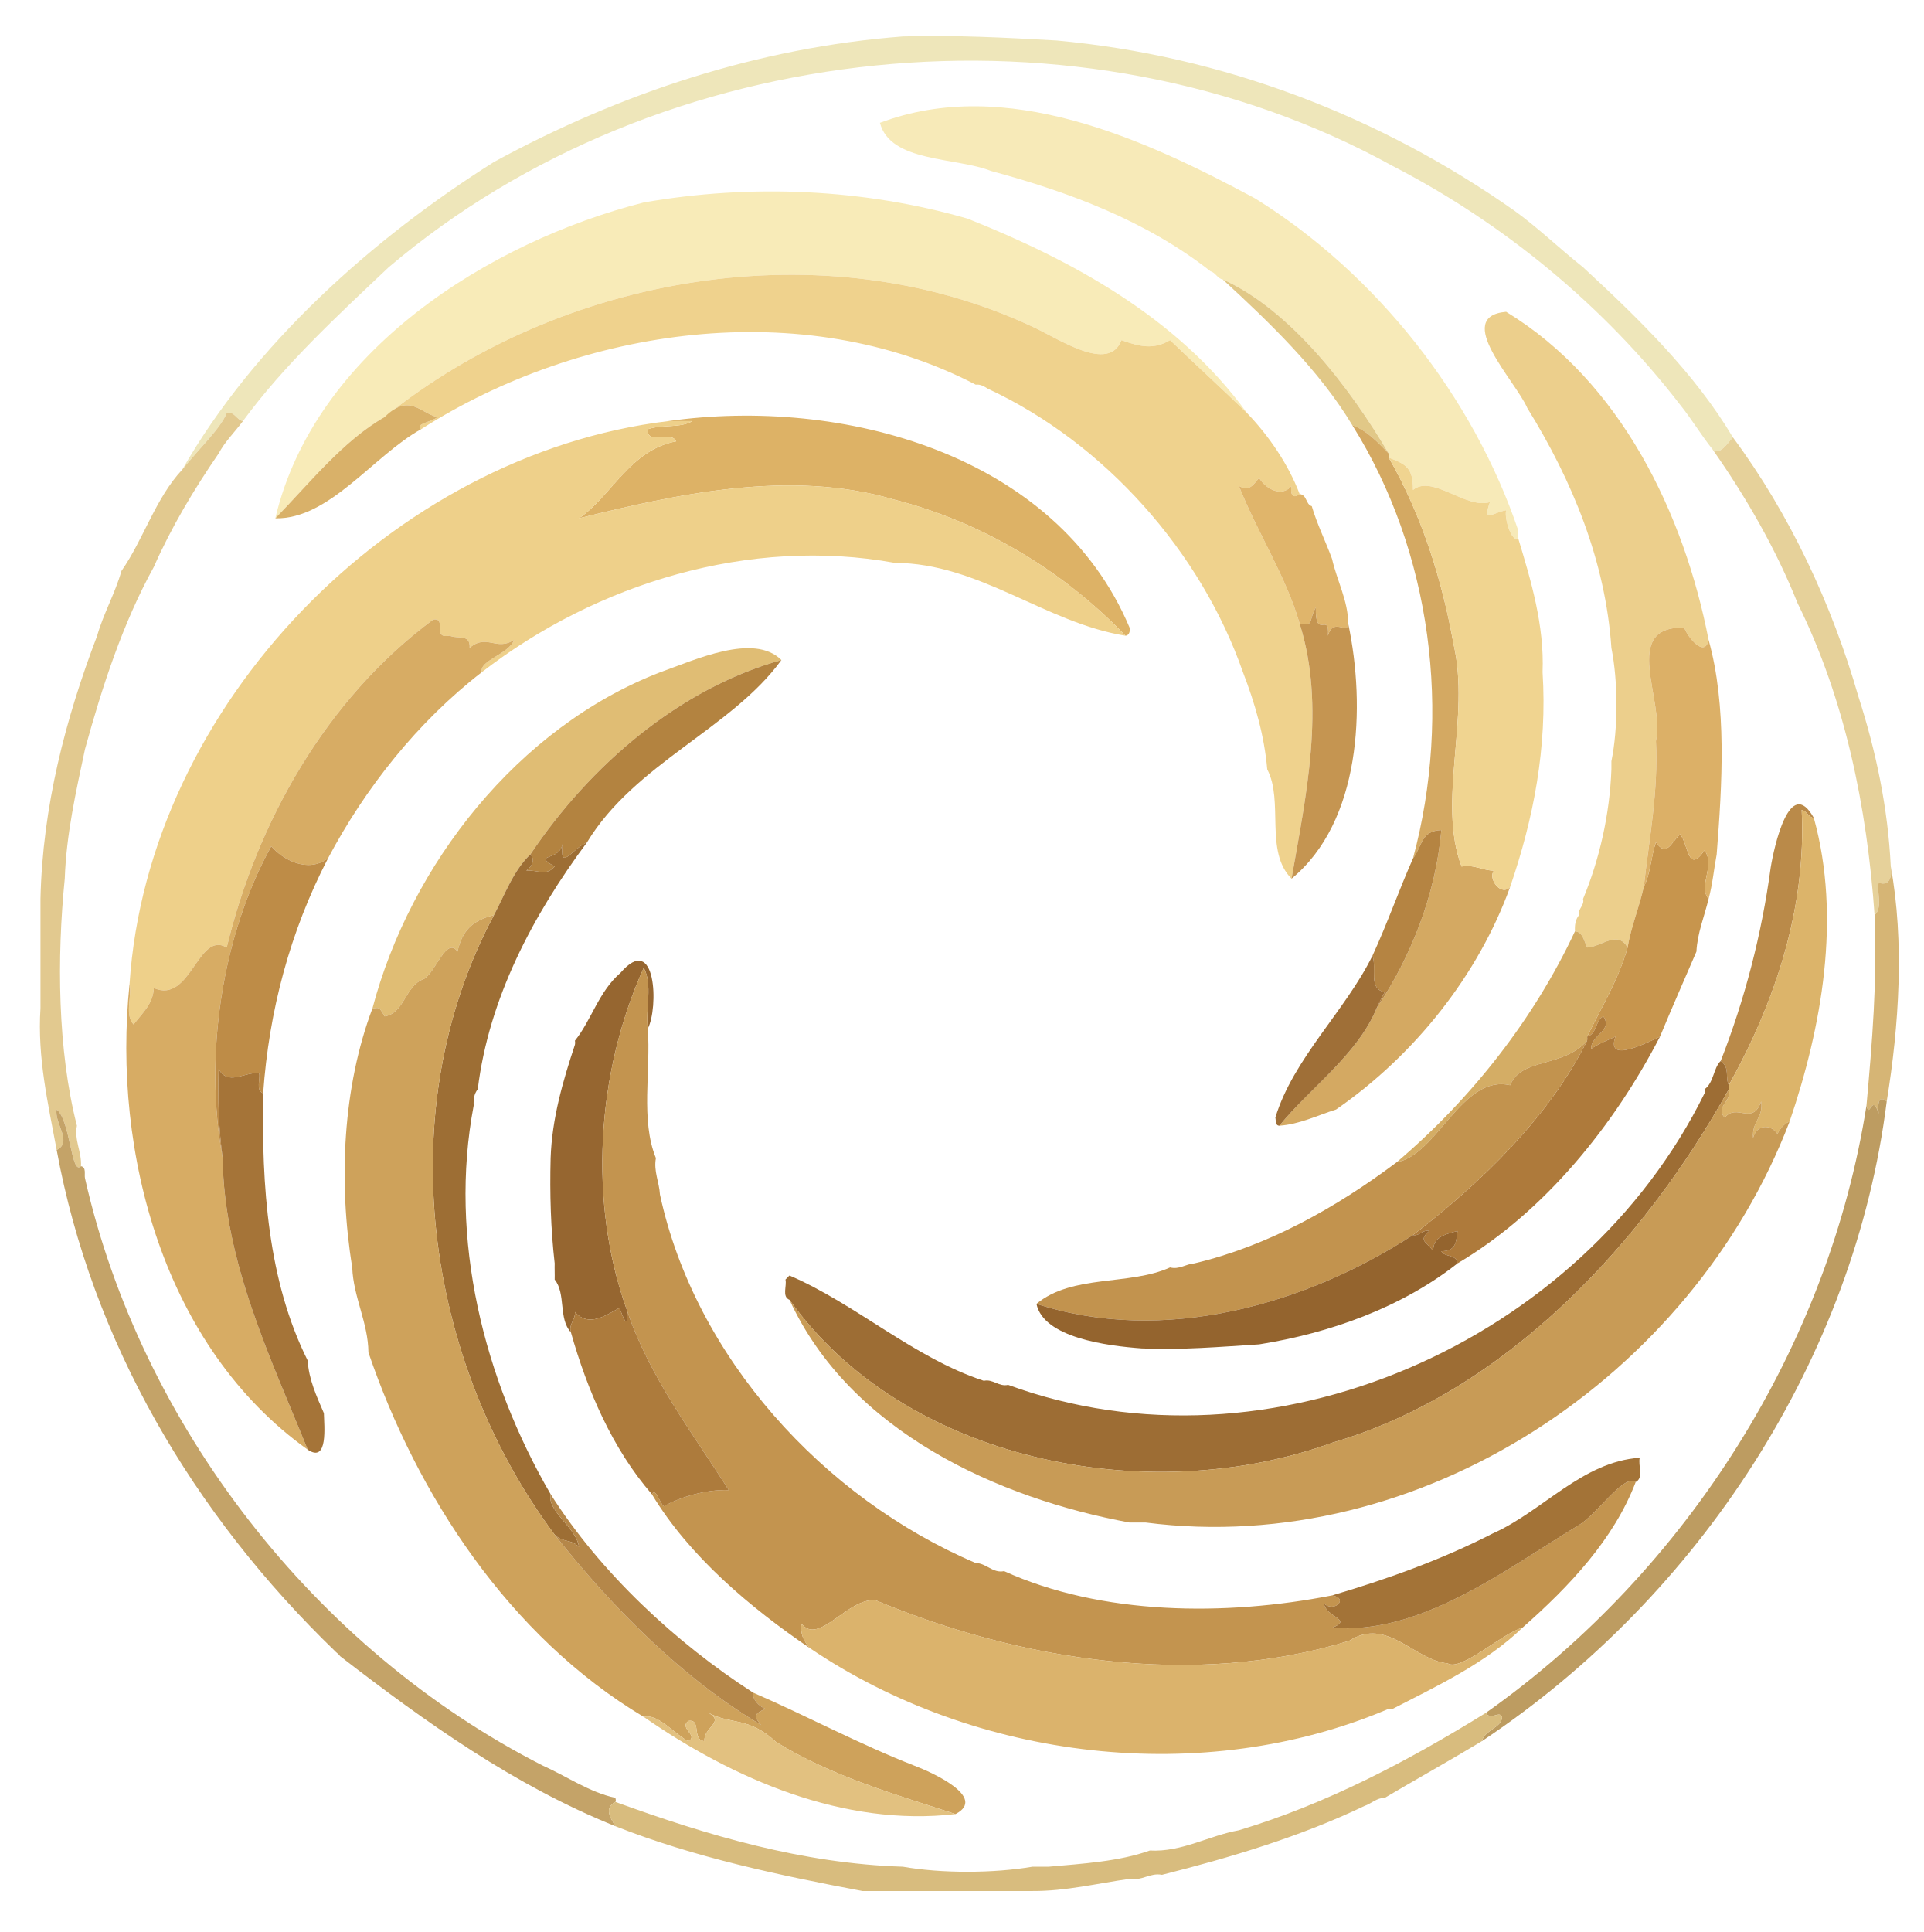
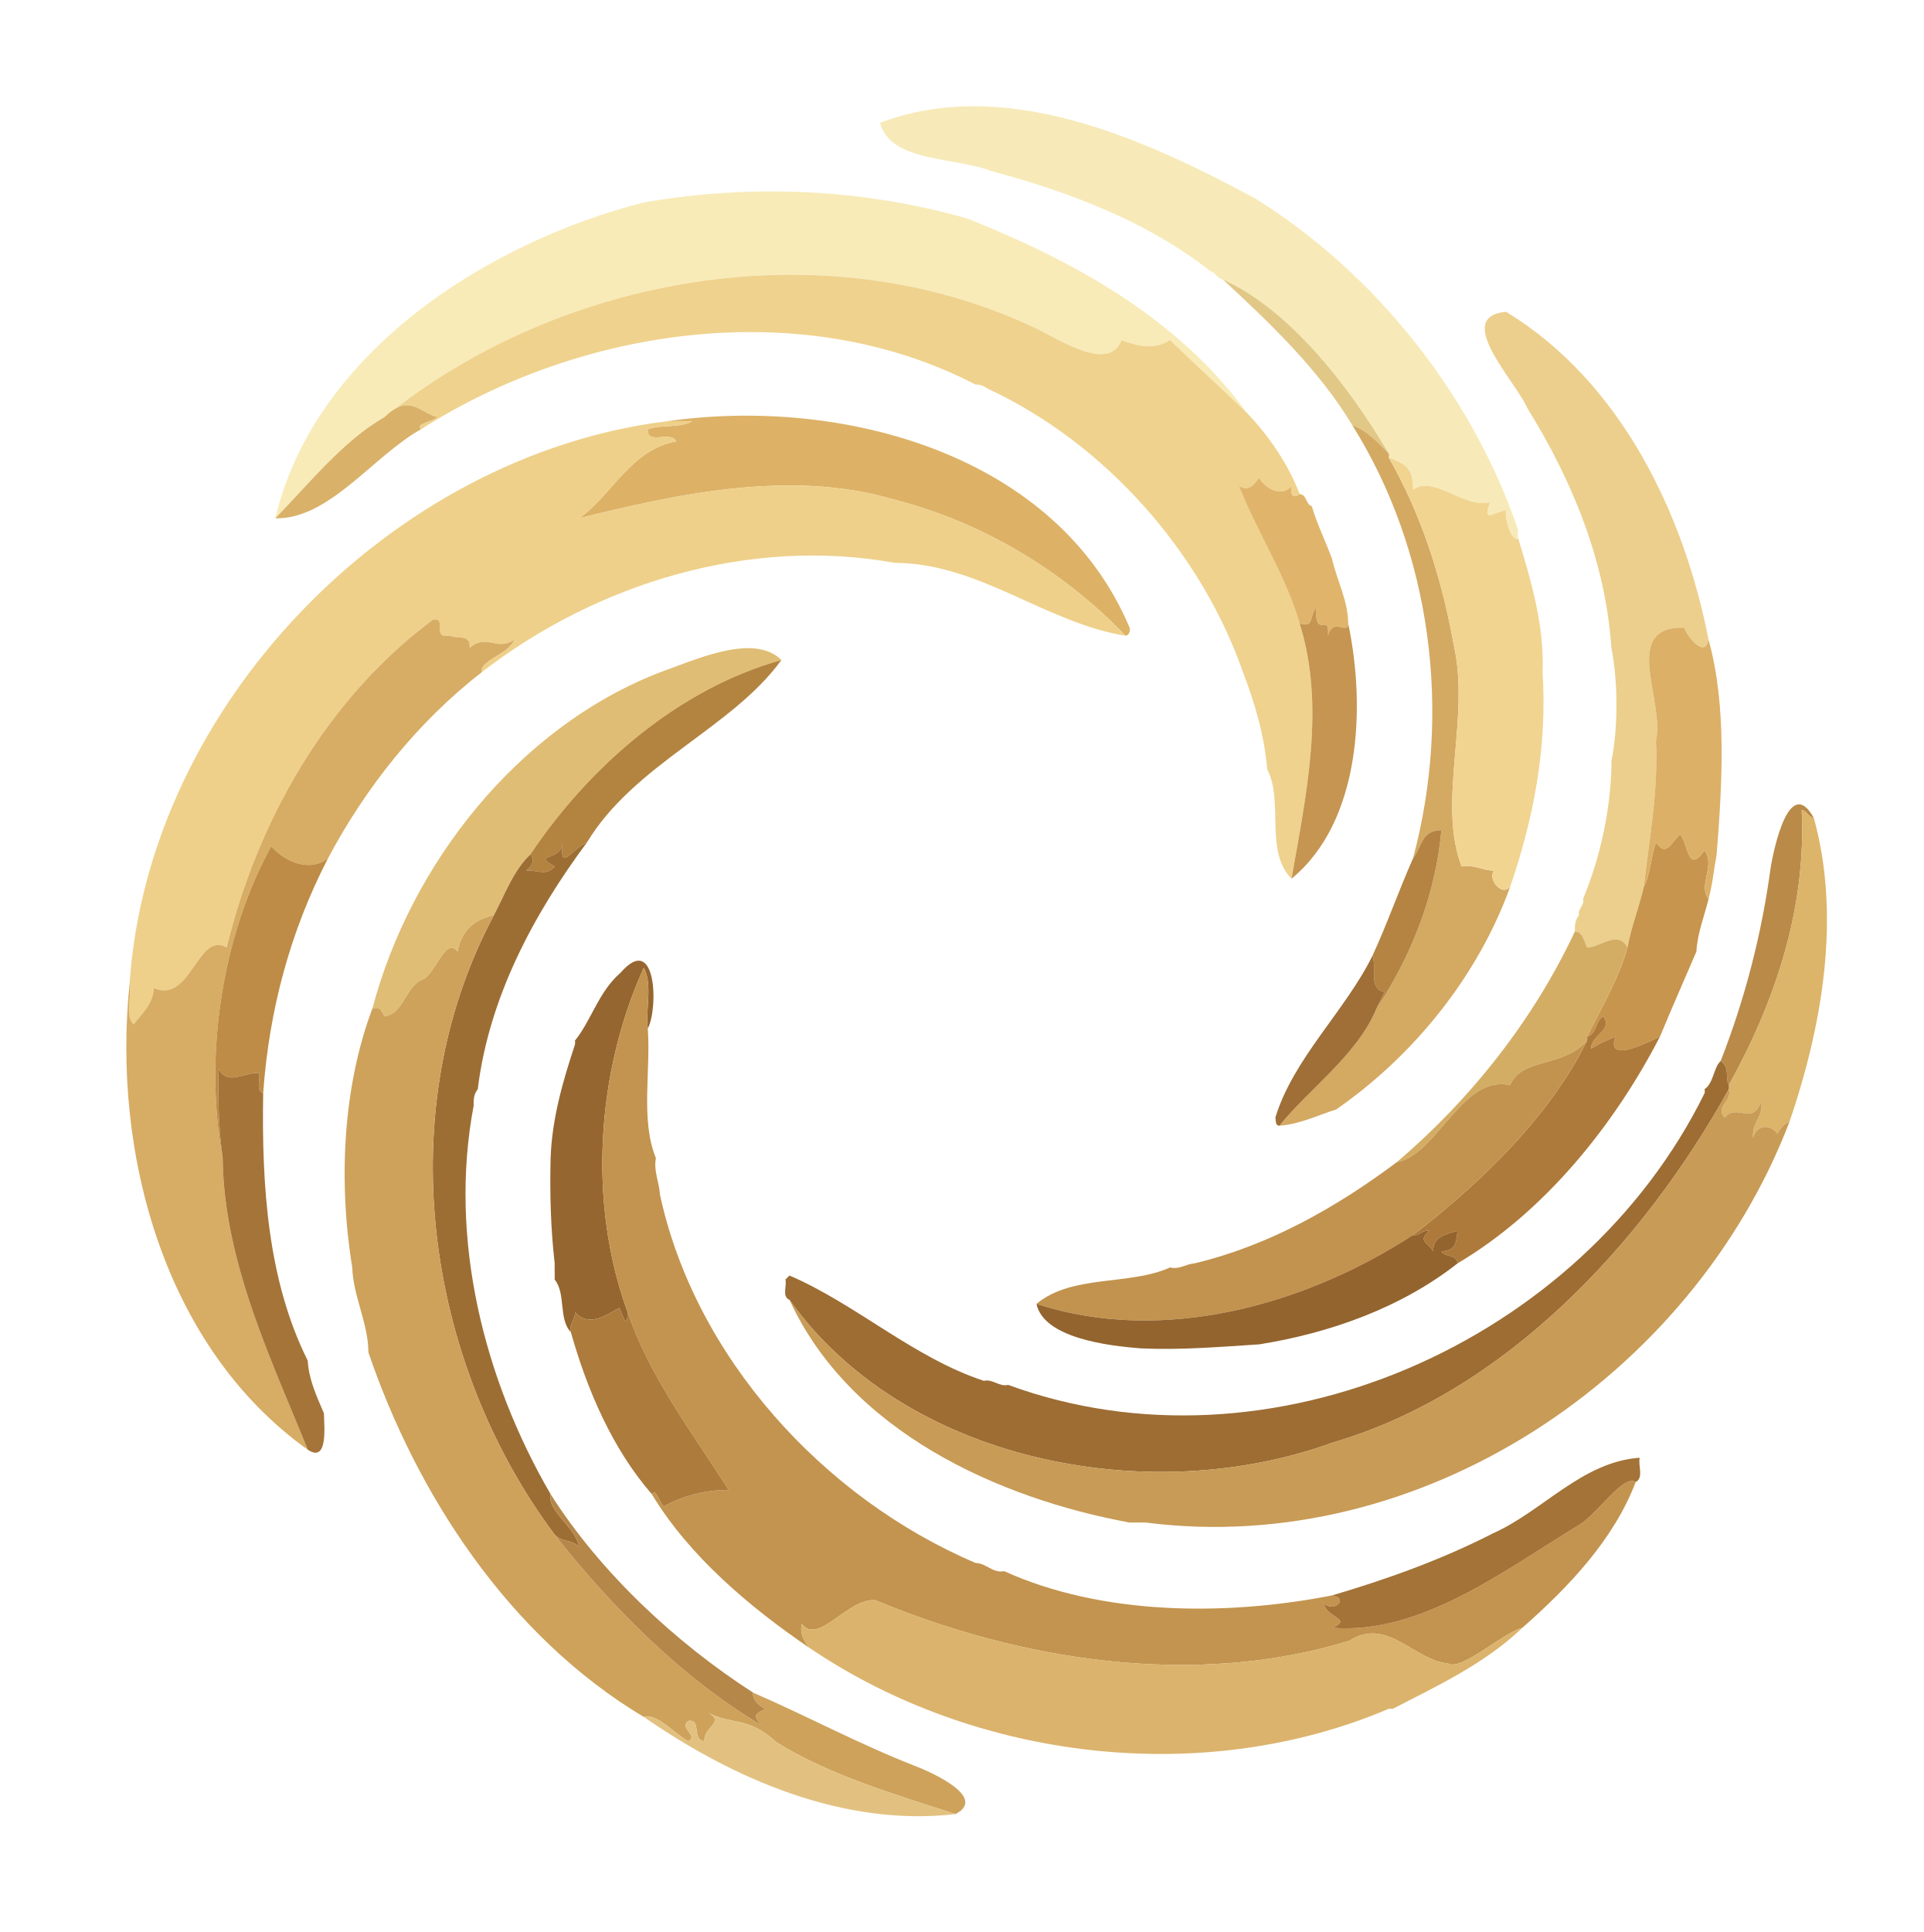
<svg xmlns="http://www.w3.org/2000/svg" width="100%" height="100%" viewBox="0 0 1980 1988" version="1.1" xml:space="preserve" style="fill-rule:evenodd;clip-rule:evenodd;stroke-linejoin:round;stroke-miterlimit:2;">
-   <g>
-     <path d="M508.333,166.667C383.791,245.167 261.416,354.125 187.5,483.334C203.208,463.292 227.083,441.084 233.333,425.001C240.916,422.709 243.625,432.293 250,433.334C292.208,375.667 347.5,324.667 400,275.001C679.667,37.376 1112.167,-6.374 1433.333,170.834C1546.166,229.042 1650,313.792 1729.166,416.667C1741.208,431.625 1750.583,447.625 1762.499,462.5C1770.041,469 1777.832,456 1783.332,450C1744.249,384.25 1686.832,328.25 1629.165,275C1605.165,255.917 1582.248,233.833 1558.332,216.667C1418.874,118.584 1257.207,57.25 1087.499,41.667C1035.082,38.709 982.707,35.959 929.166,37.5C779.999,48.917 638.208,95.917 508.333,166.667Z" style="fill:rgb(238,230,186);fill-rule:nonzero;" />
-   </g>
  <g>
    <path d="M1245.833,279.167C1251.041,280.417 1252.958,286.792 1258.333,287.5C1328.083,318.917 1389.25,398.875 1429.166,466.667C1429.874,468.459 1429.166,470.834 1429.166,470.834C1446.833,477.792 1454.249,481.042 1454.166,504.167C1473.916,487.75 1508.499,524.209 1533.333,516.667C1525.583,538.792 1535.666,527.584 1550,525C1547.958,534.042 1555.833,558.458 1562.5,554.167C1561.958,552.25 1561.875,547.709 1562.5,545.834C1516.292,409.042 1417.083,282.001 1291.667,204.167C1178,143 1035.084,77.584 905.542,126.375C916.209,167.208 983.792,161.625 1019.917,175.917C1099.584,197.459 1179.25,226.875 1245.834,279.167L1245.833,279.167Z" style="fill:rgb(247,234,184);fill-rule:nonzero;" />
  </g>
  <g>
    <path d="M662.5,208.333C503.625,248.75 323.875,361.416 283.333,533.333C318,497.833 353.166,453.416 395.833,429.166C576.75,282.999 847.791,235.208 1063.416,336.583C1089.874,348.75 1141.291,384.125 1154.166,350C1172.666,356.75 1187.458,360.083 1204.166,350C1228.249,373.208 1256.166,398.708 1283.333,425C1211.75,326.25 1102.333,267.417 995.833,225C889.208,194.25 773.5,188.958 662.5,208.333Z" style="fill:rgb(248,235,184);fill-rule:nonzero;" />
  </g>
  <g>
    <path d="M395.833,429.167C421.541,404.167 431.958,424.834 450,429.167C446.167,433.709 426.042,436.084 433.333,441.667C598.083,336.5 826.416,303.292 1004.166,395.834C1009.083,395.209 1012.749,397.626 1016.666,400.001C1137.083,456.043 1235.958,567.793 1279.166,691.668C1291.583,723.876 1301.166,756.96 1304.166,791.668C1321.374,824.543 1301.166,876.043 1329.166,904.168C1343.833,819.668 1364.458,726.918 1337.499,641.668C1323.666,593.168 1293.582,547.293 1274.999,500.001C1285.749,506.168 1289.666,499.001 1295.832,491.668C1301.082,501.46 1318.332,513.001 1329.165,500.001C1327.665,507.501 1329.998,514.251 1337.498,508.334C1325.915,477.834 1305.915,448.542 1283.331,425.001C1256.164,398.709 1228.248,373.209 1204.164,350.001C1187.456,360.084 1172.664,356.751 1154.164,350.001C1141.289,384.126 1089.872,348.751 1063.414,336.584C847.789,235.209 576.747,283.001 395.831,429.167L395.833,429.167Z" style="fill:rgb(239,210,141);fill-rule:nonzero;" />
  </g>
  <g>
    <path d="M1391.667,437.5C1407.625,443.458 1418.167,455.5 1429.167,466.667C1389.25,398.875 1328.084,318.917 1258.334,287.5C1306.876,332.25 1357.709,380.917 1391.667,437.5Z" style="fill:rgb(225,200,135);fill-rule:nonzero;" />
  </g>
  <g>
    <path d="M1658.333,666.667C1665.208,701.084 1665.333,749.209 1658.333,783.334L1658.333,791.667C1656.666,837.792 1646.041,884.459 1629.166,925C1630.958,931.667 1623.458,935.25 1624.999,941.667C1621.124,946.417 1620.499,952.292 1620.832,958.334C1628.29,958.917 1629.499,965.959 1633.332,975.001C1647.665,974.543 1664.79,956.501 1674.999,975.001C1678.541,953.709 1686.999,933.584 1691.666,912.501C1697.208,862.918 1706.791,814.209 1704.166,762.501C1713.708,721.126 1667.291,644.126 1733.333,645.834C1736.375,655.126 1754.541,677.751 1758.333,658.334C1733.166,528.959 1668.166,392.834 1550,320.834C1494.5,325.751 1560.208,392.626 1571.792,419.876C1618.25,494.793 1652.292,577.668 1658.334,666.668L1658.333,666.667Z" style="fill:rgb(236,207,140);fill-rule:nonzero;" />
  </g>
  <g>
    <path d="M395.833,429.167C353.166,453.417 318,497.834 283.333,533.334C338.875,534.584 384.416,468.792 433.333,441.667C426.041,436.084 446.166,433.709 450,429.167C431.958,424.834 421.542,404.167 395.833,429.167Z" style="fill:rgb(217,177,105);fill-rule:nonzero;" />
  </g>
  <g>
-     <path d="M187.5,483.333C160.083,512.541 147.708,555.041 125,587.5C118.542,610.375 106.458,631.417 100,654.167C67.167,740.417 43.833,830.167 41.667,925L41.667,1037.5C38.375,1088.375 49.5,1135.458 58.334,1183.333C75.209,1175 55.584,1155.791 58.334,1141.666C72.584,1152.999 73.251,1210.208 83.334,1199.999C84.292,1185.374 76.209,1173.374 79.167,1158.332C59.209,1080.374 58.5,985.457 66.667,904.165C68.25,858.332 78.209,814.623 87.5,770.832C105.125,706.707 126.417,641.082 158.333,583.332C176.25,542.665 199.458,503.79 225,466.665C231.542,454.332 241.542,444.707 250,433.332C243.625,432.29 240.917,422.707 233.333,424.999C227.083,441.082 203.208,463.291 187.5,483.332L187.5,483.333Z" style="fill:rgb(226,201,143);fill-rule:nonzero;" />
-   </g>
-   <g>
    <path d="M687.5,433.333L712.5,433.333C700.167,440.75 681.125,436.625 666.667,441.666C665.417,458.708 690.875,442.583 695.834,454.166C648.667,462.749 629.334,510.374 595.834,533.333C695.126,508.875 812.501,482.458 919.459,513.875C1009.376,536.75 1092.959,586.083 1158.334,654.167C1162.292,653.792 1163.251,648.917 1162.501,645.834C1087.043,466.792 866.376,407.959 687.501,433.334L687.5,433.333Z" style="fill:rgb(221,178,102);fill-rule:nonzero;" />
  </g>
  <g>
    <path d="M133.333,1012.5C135.875,1025.708 128.125,1044.375 137.5,1054.167C147.542,1041.25 157.458,1032.834 158.333,1016.667C196.333,1033.417 203.708,957.25 233.333,975C264.375,846.458 335.083,719.667 445.833,637.5C460.5,635.333 443.916,657.833 462.625,654.042C471,657.959 484.208,651.792 483.333,666.667C500.791,651.542 510.958,670.5 529.166,658.334C523.708,673.167 492.916,679.584 495.833,691.667C614.291,599.875 771.875,552.084 920.833,579.167C1007.708,579.417 1076,640.917 1158.333,654.167C1092.958,586.084 1009.375,536.75 919.458,513.875C812.5,482.458 695.125,508.875 595.833,533.333C629.333,510.375 648.666,462.75 695.833,454.166C690.875,442.583 665.416,458.708 666.666,441.666C681.124,436.624 700.166,440.749 712.499,433.333L687.499,433.333C403.624,467.666 152.249,725.458 133.332,1012.5L133.333,1012.5Z" style="fill:rgb(238,208,138);fill-rule:nonzero;" />
  </g>
  <g>
    <path d="M1454.167,883.333C1463.959,870.291 1462.334,854.791 1483.334,854.166C1477.751,919.499 1452.459,984.249 1416.667,1037.499C1397.25,1085.166 1347.334,1120.207 1316.667,1158.332C1337.417,1156.915 1355.792,1147.665 1375,1141.665C1455.667,1085.832 1521.375,1003.415 1554.167,912.498C1545.042,923.123 1530.75,903.915 1537.5,895.831C1526.083,895.956 1516.333,889.039 1504.167,891.664C1478.709,824.497 1513.584,738.331 1495.834,662.497C1483.834,595.58 1463.084,529.997 1429.167,470.83C1429.167,470.83 1429.875,468.455 1429.167,466.663C1418.167,455.496 1407.625,443.455 1391.667,437.496C1473.459,568.038 1494.417,733.746 1454.167,883.329L1454.167,883.333Z" style="fill:rgb(212,169,98);fill-rule:nonzero;" />
-   </g>
-   <g>
-     <path d="M1762.5,462.5C1797.208,512 1827.708,564.958 1850,620.833C1898.583,719.083 1921.333,830.166 1929.167,941.666C1937.625,934.291 1931.375,918.833 1933.334,908.333C1945.501,912.416 1947.126,900.625 1945.834,891.666C1942.917,831.291 1930.667,773.124 1912.501,716.666C1885.293,622.083 1842.293,529.583 1783.334,449.999C1777.834,455.999 1770.042,468.999 1762.501,462.499L1762.5,462.5Z" style="fill:rgb(230,209,154);fill-rule:nonzero;" />
  </g>
  <g>
    <path d="M1554.167,912.5C1578.167,842.5 1592.459,769.333 1587.5,691.667C1589.458,643.459 1575.458,597.042 1562.5,554.167C1555.833,558.459 1547.958,534.042 1550,525C1535.667,527.583 1525.583,538.792 1533.333,516.667C1508.5,524.209 1473.916,487.75 1454.166,504.167C1454.249,481.042 1446.833,477.792 1429.166,470.834C1463.083,530.001 1483.833,595.584 1495.833,662.501C1513.583,738.334 1478.708,824.501 1504.166,891.668C1516.333,889.043 1526.083,895.96 1537.499,895.835C1530.749,903.918 1545.041,923.127 1554.166,912.502L1554.167,912.5Z" style="fill:rgb(240,212,144);fill-rule:nonzero;" />
  </g>
  <g>
    <path d="M1337.5,641.667C1352.625,644.375 1346.167,639.542 1354.167,625C1353.459,659.583 1368.542,628.542 1366.667,654.167C1371.834,634.625 1387.084,653.792 1387.5,641.667C1387.375,618.042 1375.875,597.459 1370.833,575C1364.125,556.75 1355.416,539.333 1350,520.833C1343.583,518.958 1345.333,509.333 1337.5,508.333C1330,514.25 1327.667,507.5 1329.167,500C1318.334,513 1301.084,501.458 1295.834,491.667C1289.667,499 1285.751,506.167 1275.001,500C1293.584,547.292 1323.668,593.167 1337.501,641.667L1337.5,641.667Z" style="fill:rgb(224,181,107);fill-rule:nonzero;" />
  </g>
  <g>
    <path d="M1337.5,641.667C1364.458,726.917 1343.833,819.667 1329.167,904.167C1400.5,845.542 1405.625,727.459 1387.5,641.667C1387.083,653.792 1371.833,634.625 1366.667,654.167C1368.542,628.542 1353.459,659.584 1354.167,625C1346.167,639.542 1352.625,644.375 1337.5,641.667Z" style="fill:rgb(197,149,81);fill-rule:nonzero;" />
  </g>
  <g>
    <path d="M133.333,1012.5C115.375,1186.667 168.875,1386.208 316.666,1491.667C280.333,1401.334 230.249,1298.709 229.166,1191.667C209.499,1085.792 228.749,961.792 279.166,870.834C290.916,884.417 316.333,898.834 337.499,883.334C375.957,810.792 429.666,742.917 495.832,691.667C492.915,679.584 523.707,673.167 529.165,658.334C510.957,670.501 500.79,651.542 483.332,666.667C484.207,651.792 470.999,657.959 462.624,654.042C443.916,657.834 460.499,635.334 445.832,637.5C335.082,719.667 264.374,846.458 233.332,975C203.707,957.25 196.332,1033.417 158.332,1016.667C157.457,1032.834 147.54,1041.25 137.499,1054.167C128.124,1044.375 135.874,1025.709 133.332,1012.5L133.333,1012.5Z" style="fill:rgb(215,172,100);fill-rule:nonzero;" />
  </g>
  <g>
    <path d="M383.333,1037.5C389.833,1037.458 389.5,1034.5 395.833,1045.833C416.625,1042.458 416.791,1013.875 436.458,1007.291C448.666,999.749 459.5,963.333 470.833,979.166C475.458,958.541 485.166,947.333 508.333,941.666C519.708,920.249 528.291,895.833 545.833,879.166C607.25,787.458 699.416,708.291 804.166,679.166C775.791,650.791 715.208,679.083 679.291,691.791C532.916,748.416 422.416,889.583 383.333,1037.499L383.333,1037.5Z" style="fill:rgb(224,189,116);fill-rule:nonzero;" />
  </g>
  <g>
    <path d="M545.833,879.167C550.791,884.5 547.958,891.125 541.666,895.834C553.624,895.001 561.874,901.917 570.833,891.667C546.416,877.542 577.541,887.209 579.166,866.667C575.458,898.417 587.624,874.167 604.166,866.667C653.208,785.75 753.041,749.584 804.166,679.167C699.416,708.292 607.249,787.459 545.833,879.167Z" style="fill:rgb(179,131,64);fill-rule:nonzero;" />
  </g>
  <g>
    <path d="M1770.833,1091.667C1780.791,1099.542 1774.958,1107.625 1779.166,1116.667C1826.458,1031.334 1859.166,935.584 1854.166,833.334C1859.374,834.584 1861.291,840.959 1866.666,841.667C1841.916,796.917 1825.624,871.792 1822.208,893.042C1812.958,961.459 1795.75,1027.917 1770.833,1091.667Z" style="fill:rgb(186,138,73);fill-rule:nonzero;" />
  </g>
  <g>
    <path d="M1779.167,1116.667C1779.5,1118.709 1779.167,1120.834 1779.167,1120.834C1783.209,1132.876 1764.417,1139.042 1775,1150.001C1787.458,1134.626 1803.375,1158.918 1812.5,1133.334C1814.833,1150.626 1802.75,1153.501 1804.167,1170.834C1807.709,1157.251 1821.875,1156.126 1829.167,1166.667C1831.959,1161.667 1836,1155.917 1841.667,1154.167C1874.75,1057.209 1895.084,944.459 1866.667,841.667C1861.292,840.959 1859.375,834.584 1854.167,833.334C1859.167,935.584 1826.459,1031.334 1779.167,1116.667Z" style="fill:rgb(220,180,106);fill-rule:nonzero;" />
  </g>
  <g>
    <path d="M1454.167,883.333C1440.125,914.791 1427.542,950.791 1412.5,983.333C1417.167,996.791 1407.833,1017.416 1425,1020.833C1421.958,1026.416 1419.417,1031.833 1416.667,1037.5C1452.459,984.25 1477.75,919.5 1483.334,854.167C1462.334,854.792 1463.959,870.292 1454.167,883.334L1454.167,883.333Z" style="fill:rgb(181,132,66);fill-rule:nonzero;" />
  </g>
  <g>
    <path d="M1691.667,912.5C1687,933.583 1678.542,953.708 1675,975C1665.833,1007.5 1648.333,1036.208 1633.333,1066.667C1643.708,1063.834 1641.625,1050 1650,1045.834C1660.375,1060.459 1636.917,1065.167 1637.5,1079.167C1648.167,1072.375 1651.917,1071.667 1662.5,1066.667C1653.417,1091.875 1685.667,1077.75 1708.333,1066.667C1720.291,1037.667 1733.916,1006.959 1745.833,979.167C1746.791,960.209 1754,943 1758.333,925C1747.041,911.333 1765.791,890.792 1754.166,875C1736.958,899.333 1738.083,870.75 1729.166,858.333C1719.624,867.041 1715.166,882.5 1704.166,866.666C1698.958,881.499 1698.541,899.624 1691.666,912.499L1691.667,912.5Z" style="fill:rgb(199,149,77);fill-rule:nonzero;" />
  </g>
  <g>
    <path d="M545.833,879.167C528.291,895.834 519.708,920.25 508.333,941.667C400.791,1142.625 437.208,1400.25 570.833,1579.167C579.416,1587.709 587.083,1583.209 595.833,1591.667C593.083,1571.709 562.791,1554.959 566.666,1537.5C497.999,1419.458 461.458,1274.625 487.499,1137.5C487.166,1131.458 487.791,1125.583 491.666,1120.833C503.083,1027.333 548.291,941.958 604.166,866.666C587.624,874.166 575.458,898.416 579.166,866.666C577.541,887.208 546.416,877.541 570.833,891.666C561.875,901.916 553.625,894.999 541.666,895.833C547.958,891.125 550.791,884.5 545.833,879.166L545.833,879.167Z" style="fill:rgb(157,110,52);fill-rule:nonzero;" />
  </g>
  <g>
    <path d="M229.167,1191.667C225.042,1161.875 224.125,1131.084 225,1100C234.917,1117.542 251.083,1102.958 266.667,1104.167C268.292,1110.709 262.75,1121.75 270.834,1125C276.834,1039.917 298.584,958.458 337.501,883.333C316.334,898.833 290.918,884.416 279.168,870.833C228.751,961.791 209.501,1085.791 229.168,1191.666L229.167,1191.667Z" style="fill:rgb(190,140,71);fill-rule:nonzero;" />
  </g>
  <g>
-     <path d="M1929.167,941.667C1932.042,1008.334 1926.667,1073.084 1920.834,1137.5C1923.959,1152.417 1926.584,1123.708 1933.334,1145.833C1932.876,1138.75 1931.751,1125.666 1941.667,1133.333C1954.375,1055.416 1959.959,968.833 1945.834,891.666C1947.126,900.624 1945.501,912.416 1933.334,908.333C1931.376,918.833 1937.626,934.291 1929.167,941.666L1929.167,941.667Z" style="fill:rgb(214,181,117);fill-rule:nonzero;" />
-   </g>
-   <g>
    <path d="M383.333,1037.5C352.708,1118.667 348.125,1215.958 362.5,1304.167C363.583,1334.542 378.917,1361.084 379.167,1391.667C429.042,1537.917 523.75,1683.792 662.5,1766.667C676.958,1762.75 694.75,1784.875 708.333,1791.667C719.375,1785.709 698.458,1778.584 708.333,1770.834C722.375,1768.417 711.458,1790.501 725,1791.667C723.542,1777.5 746.5,1772.167 729.167,1762.5C752.417,1775.042 770.209,1765.958 798.959,1792.708C855.751,1827.75 921.792,1846.583 983.334,1866.666C1016.459,1849.541 958.959,1823.666 941.334,1816.999C884.792,1794.957 830.751,1765.874 775.001,1741.666C774.126,1749.041 781.418,1755.708 787.501,1758.333C777.668,1763.25 774.251,1764.958 783.334,1775C703.501,1727.792 630.459,1654.875 570.834,1579.167C437.209,1400.25 400.792,1142.625 508.334,941.667C485.167,947.334 475.459,958.542 470.834,979.167C459.501,963.334 448.667,999.75 436.459,1007.292C416.792,1013.875 416.626,1042.459 395.834,1045.834C389.501,1034.501 389.834,1037.459 383.334,1037.501L383.333,1037.5Z" style="fill:rgb(206,162,91);fill-rule:nonzero;" />
  </g>
  <g>
    <path d="M1437.5,1195.833C1479.292,1188.416 1504.833,1105.166 1554.167,1116.666C1565.875,1087.833 1608.25,1099.208 1633.334,1070.833C1633.751,1068.833 1633.334,1066.666 1633.334,1066.666C1648.334,1036.208 1665.834,1007.499 1675.001,974.999C1664.793,956.499 1647.668,974.541 1633.334,974.999C1629.501,965.957 1628.292,958.916 1620.834,958.332C1579.042,1047.624 1515.251,1129.707 1437.501,1195.832L1437.5,1195.833Z" style="fill:rgb(212,173,101);fill-rule:nonzero;" />
  </g>
  <g>
    <path d="M1312.5,1150C1313.292,1152.75 1312.083,1158.208 1316.667,1158.333C1347.334,1120.208 1397.25,1085.166 1416.667,1037.5C1419.417,1031.833 1421.959,1026.417 1425,1020.833C1407.833,1017.416 1417.167,996.791 1412.5,983.333C1384.375,1040.375 1331,1089.125 1312.5,1150Z" style="fill:rgb(159,111,55);fill-rule:nonzero;" />
  </g>
  <g>
    <path d="M591.667,1070.833C591.667,1070.833 592.125,1073.041 591.667,1075C579.25,1112.5 568.042,1150.958 566.667,1191.667C565.709,1228.417 566.792,1264.459 570.834,1300C570.709,1302.083 570.834,1306.25 570.834,1308.333C570.834,1310.416 570.959,1314.583 570.834,1316.666C582.584,1331.041 574.501,1357.041 587.501,1370.833C584.918,1362.75 592.501,1357.791 591.668,1350C606.043,1366.667 624.751,1352.542 637.501,1345.833C641.251,1355.083 645.793,1369.208 645.834,1350C604.876,1237.708 613.834,1103.292 662.501,995.833C671.834,1012.875 664.168,1038.166 666.668,1058.333C677.751,1037.625 675.543,958.125 638.543,1001.041C616.126,1020.333 608.626,1049.833 591.668,1070.833L591.667,1070.833Z" style="fill:rgb(150,102,48);fill-rule:nonzero;" />
    <path d="M1691.667,912.5C1698.542,899.625 1698.959,881.5 1704.167,866.667C1715.167,882.5 1719.625,867.042 1729.167,858.334C1738.084,870.751 1736.959,899.334 1754.167,875.001C1765.792,890.793 1747.042,911.334 1758.334,925.001C1762.459,910.001 1763.792,894.376 1766.667,879.168C1772.334,807.293 1777.292,725.918 1758.334,658.335C1754.542,677.752 1736.376,655.127 1733.334,645.835C1667.292,644.127 1713.709,721.127 1704.167,762.502C1706.792,814.21 1697.209,862.919 1691.667,912.502L1691.667,912.5Z" style="fill:rgb(220,176,103);fill-rule:nonzero;" />
  </g>
  <g>
    <path d="M645.833,1350C668.5,1416.917 713.208,1475.333 750,1533.333C726.625,1532.333 698.458,1540.875 683.333,1550C678.791,1547.083 675,1530.083 670.833,1537.5C709.125,1601.167 771.916,1654.083 833.333,1695.833C827.166,1688.583 823.083,1680.916 825,1670.833C842.542,1693.541 872.667,1643.75 901.042,1646.666C1049.459,1708.458 1228.417,1737.541 1388.417,1688.416C1427.542,1663.249 1455.292,1708.458 1489.834,1711.583C1503.626,1720.25 1546.626,1680.041 1566.667,1675C1615.167,1632.292 1660.875,1583.875 1683.334,1525C1670.876,1516.042 1643.042,1559.333 1623.959,1569.792C1546.376,1617.125 1461.667,1682.25 1370.834,1675C1393.084,1666.25 1364.667,1664.375 1362.501,1650C1373.126,1659.792 1388.501,1644.542 1370.834,1641.667C1260.876,1663.167 1133.709,1662.167 1033.334,1616.667C1021.917,1619.167 1014.751,1608.334 1004.167,1608.334C846.667,1541.251 715.167,1396.001 679.167,1229.167C678.459,1216.292 672.5,1205.25 675,1191.667C659.042,1152.542 669.833,1102.334 666.667,1058.334C664.167,1038.167 671.834,1012.876 662.5,995.834C613.833,1103.292 604.875,1237.709 645.833,1350.001L645.833,1350Z" style="fill:rgb(195,148,79);fill-rule:nonzero;" />
  </g>
  <g>
    <path d="M1633.333,1066.667C1633.333,1066.667 1633.75,1068.834 1633.333,1070.834C1594.708,1148.834 1524.083,1217.084 1454.166,1270.834C1460.583,1272.376 1464.166,1264.876 1470.833,1266.667C1458.708,1277.084 1469.083,1278.167 1475,1287.5C1474.542,1273.75 1485.292,1270.375 1500,1266.667C1498.542,1278 1498.542,1287.375 1483.333,1287.5C1486.416,1293.875 1499.041,1290.292 1500,1300C1589.667,1246.958 1661.208,1157.792 1708.333,1066.667C1685.666,1077.75 1653.416,1091.875 1662.5,1066.667C1651.917,1071.667 1648.167,1072.375 1637.5,1079.167C1636.917,1065.167 1660.375,1060.459 1650,1045.834C1641.625,1050.001 1643.708,1063.834 1633.333,1066.667Z" style="fill:rgb(174,122,59);fill-rule:nonzero;" />
  </g>
  <g>
    <path d="M1437.5,1195.833C1375.042,1242.708 1304.75,1282.125 1229.167,1300C1220.417,1300.625 1213.625,1306.625 1204.167,1304.167C1162.625,1323.125 1103.542,1311 1066.667,1341.667C1197.417,1384.167 1343.875,1342.542 1454.167,1270.834C1524.084,1217.084 1594.709,1148.834 1633.334,1070.834C1608.251,1099.209 1565.876,1087.834 1554.167,1116.667C1504.834,1105.167 1479.292,1188.417 1437.5,1195.834L1437.5,1195.833Z" style="fill:rgb(194,147,78);fill-rule:nonzero;" />
  </g>
  <g>
    <path d="M1754.167,1120.833C1754.167,1120.833 1754.875,1123.208 1754.167,1125C1628,1381.042 1306.209,1523.708 1037.5,1425C1028.042,1427.25 1021.792,1418.667 1012.5,1420.833C940.292,1397.166 881.042,1341.958 812.5,1312.5C811.292,1313.417 809.417,1315.708 808.333,1316.667C809.958,1323.209 804.416,1334.25 812.5,1337.5C929.625,1502.375 1179.958,1554.083 1371.792,1484.292C1549.25,1432.334 1691.209,1279.209 1779.167,1120.834C1779.167,1120.834 1779.5,1118.709 1779.167,1116.667C1774.959,1107.625 1780.792,1099.542 1770.834,1091.667C1763.251,1098.834 1763.709,1114.25 1754.167,1120.834L1754.167,1120.833Z" style="fill:rgb(157,109,52);fill-rule:nonzero;" />
  </g>
  <g>
    <path d="M229.167,1191.667C230.25,1298.709 280.334,1401.334 316.667,1491.667C337.959,1506.125 333.584,1467.042 333.334,1454.167C325.792,1436.709 317.751,1419.25 316.667,1400C275.584,1317.792 269.25,1220.583 270.834,1125C262.751,1121.75 268.292,1110.708 266.667,1104.167C251.084,1102.959 234.917,1117.542 225,1100C224.125,1131.083 225.042,1161.875 229.167,1191.667Z" style="fill:rgb(165,116,56);fill-rule:nonzero;" />
  </g>
  <g>
    <path d="M812.5,1337.5C874.667,1472.958 1027.125,1541.75 1162.5,1566.667L1179.167,1566.667C1462.084,1603 1741.417,1416.334 1841.667,1154.167C1836,1155.917 1831.959,1161.667 1829.167,1166.667C1821.875,1156.125 1807.709,1157.25 1804.167,1170.834C1802.75,1153.501 1814.834,1150.626 1812.5,1133.334C1803.375,1158.917 1787.458,1134.626 1775,1150.001C1764.417,1139.043 1783.208,1132.876 1779.167,1120.834C1691.209,1279.209 1549.25,1432.334 1371.792,1484.292C1179.959,1554.084 929.625,1502.375 812.5,1337.5Z" style="fill:rgb(200,155,86);fill-rule:nonzero;" />
  </g>
  <g>
-     <path d="M1920.833,1137.5C1882.375,1382.833 1737.916,1615 1529.166,1762.5C1534.166,1770.917 1542.999,1759.75 1545.833,1766.667C1545.625,1777.834 1527.833,1780.042 1525,1791.667C1749.708,1642.25 1908.708,1396.375 1941.667,1133.334C1931.75,1125.667 1932.875,1138.751 1933.334,1145.834C1926.584,1123.709 1923.959,1152.417 1920.834,1137.501L1920.833,1137.5Z" style="fill:rgb(189,156,97);fill-rule:nonzero;" />
-   </g>
-   <g>
-     <path d="M58.333,1183.333C94.625,1380 198.208,1557.666 345.833,1700C347.083,1700.875 349.166,1702.833 350,1704.167C438.583,1772.584 529.625,1837.459 633.333,1879.167C627.541,1869.667 621.75,1860.334 633.333,1854.167C634.291,1853.584 633.333,1850 633.333,1850C606.375,1844.167 583.458,1827.875 558.333,1816.667C323.5,1697 144.666,1465.459 87.5,1212.5C86.583,1208.542 89.125,1201.083 83.333,1200C73.25,1210.208 72.583,1153 58.333,1141.667C55.583,1155.792 75.208,1175 58.333,1183.334L58.333,1183.333Z" style="fill:rgb(196,163,104);fill-rule:nonzero;" />
-   </g>
-   <g>
    <path d="M1454.167,1270.833C1343.875,1342.541 1197.417,1384.166 1066.667,1341.666C1073.917,1376.458 1139.084,1384.874 1175,1387.499C1216.125,1389.291 1255.792,1385.874 1295.833,1383.332C1368.625,1371.749 1442.041,1345.582 1500,1299.999C1499.042,1290.291 1486.417,1293.874 1483.333,1287.499C1498.541,1287.374 1498.541,1277.999 1500,1266.666C1485.292,1270.374 1474.542,1273.749 1475,1287.499C1469.083,1278.166 1458.708,1277.082 1470.833,1266.666C1464.166,1264.874 1460.583,1272.374 1454.166,1270.833L1454.167,1270.833Z" style="fill:rgb(148,100,46);fill-rule:nonzero;" />
  </g>
  <g>
    <path d="M587.5,1370.833C604.208,1430 630.042,1490.625 670.833,1537.5C675,1530.083 678.791,1547.083 683.333,1550C698.458,1540.875 726.625,1532.333 750,1533.333C713.208,1475.333 668.5,1416.916 645.833,1350C645.791,1369.208 641.25,1355.083 637.5,1345.833C624.75,1352.541 606.042,1366.666 591.667,1350C592.5,1357.792 584.917,1362.75 587.5,1370.833Z" style="fill:rgb(173,123,60);fill-rule:nonzero;" />
  </g>
  <g>
    <path d="M1370.833,1641.667C1388.5,1644.542 1373.125,1659.792 1362.5,1650C1364.667,1664.375 1393.083,1666.25 1370.833,1675C1461.666,1682.25 1546.375,1617.125 1623.958,1569.792C1643.041,1559.334 1670.875,1516.042 1683.333,1525C1691.916,1520.542 1685.541,1507.833 1687.5,1500C1628.208,1504.083 1587.875,1554.917 1536.208,1577.917C1483.375,1605.042 1426.041,1625.417 1370.833,1641.667Z" style="fill:rgb(163,115,55);fill-rule:nonzero;" />
  </g>
  <g>
    <path d="M570.833,1579.167C630.458,1654.875 703.5,1727.792 783.333,1775C774.25,1764.958 777.666,1763.25 787.5,1758.333C781.417,1755.708 774.125,1749.041 775,1741.666C695.792,1690.666 617.792,1618.166 566.667,1537.499C562.792,1554.957 593.084,1571.707 595.834,1591.666C587.084,1583.208 579.417,1587.708 570.834,1579.166L570.833,1579.167Z" style="fill:rgb(181,135,73);fill-rule:nonzero;" />
  </g>
  <g>
    <path d="M833.333,1695.833C1003.666,1811.166 1237.916,1839.791 1429.166,1758.333C1429.166,1758.333 1431.249,1758.166 1433.333,1758.333C1478.5,1735.125 1528.875,1711.458 1566.666,1675C1546.624,1680.042 1503.624,1720.25 1489.833,1711.583C1455.291,1708.458 1427.541,1663.25 1388.416,1688.416C1228.416,1737.541 1049.458,1708.458 901.041,1646.666C872.666,1643.749 842.541,1693.541 824.999,1670.833C823.082,1680.916 827.166,1688.583 833.332,1695.833L833.333,1695.833Z" style="fill:rgb(219,179,108);fill-rule:nonzero;" />
  </g>
  <g>
    <path d="M662.5,1766.667C754.417,1830.375 868.125,1880.084 983.333,1866.667C921.791,1846.584 855.75,1827.75 798.958,1792.709C770.208,1765.959 752.416,1775.042 729.166,1762.501C746.499,1772.168 723.541,1777.501 724.999,1791.668C711.457,1790.501 722.374,1768.418 708.332,1770.835C698.457,1778.585 719.374,1785.71 708.332,1791.668C694.749,1784.876 676.957,1762.751 662.499,1766.668L662.5,1766.667Z" style="fill:rgb(226,193,128);fill-rule:nonzero;" />
  </g>
-   <g>
-     <path d="M1275,1883.333C1244.083,1888.833 1216.208,1906 1183.333,1904.166C1151.833,1915.458 1114.25,1917.708 1079.166,1920.833L1062.499,1920.833C1022.541,1927.708 968.832,1927.833 929.166,1920.833C825.624,1917.583 728.374,1888.666 633.333,1854.166C621.75,1860.333 627.541,1869.666 633.333,1879.166C714.916,1911.374 802.708,1929.791 887.5,1945.833L1062.5,1945.833C1096.917,1946.041 1129.208,1937.958 1162.5,1933.333C1174.75,1935.791 1183.708,1926.708 1195.833,1929.166C1265.458,1911.583 1337.791,1890.124 1404.166,1858.333C1411.291,1855.916 1417.124,1849.75 1424.999,1850C1457.374,1830.875 1491.957,1811.625 1524.999,1791.667C1527.832,1780.042 1545.624,1777.834 1545.832,1766.667C1542.999,1759.75 1534.165,1770.917 1529.165,1762.5C1448.915,1812.167 1365.207,1856.208 1274.998,1883.333L1275,1883.333Z" style="fill:rgb(216,188,126);fill-rule:nonzero;" />
-   </g>
</svg>
